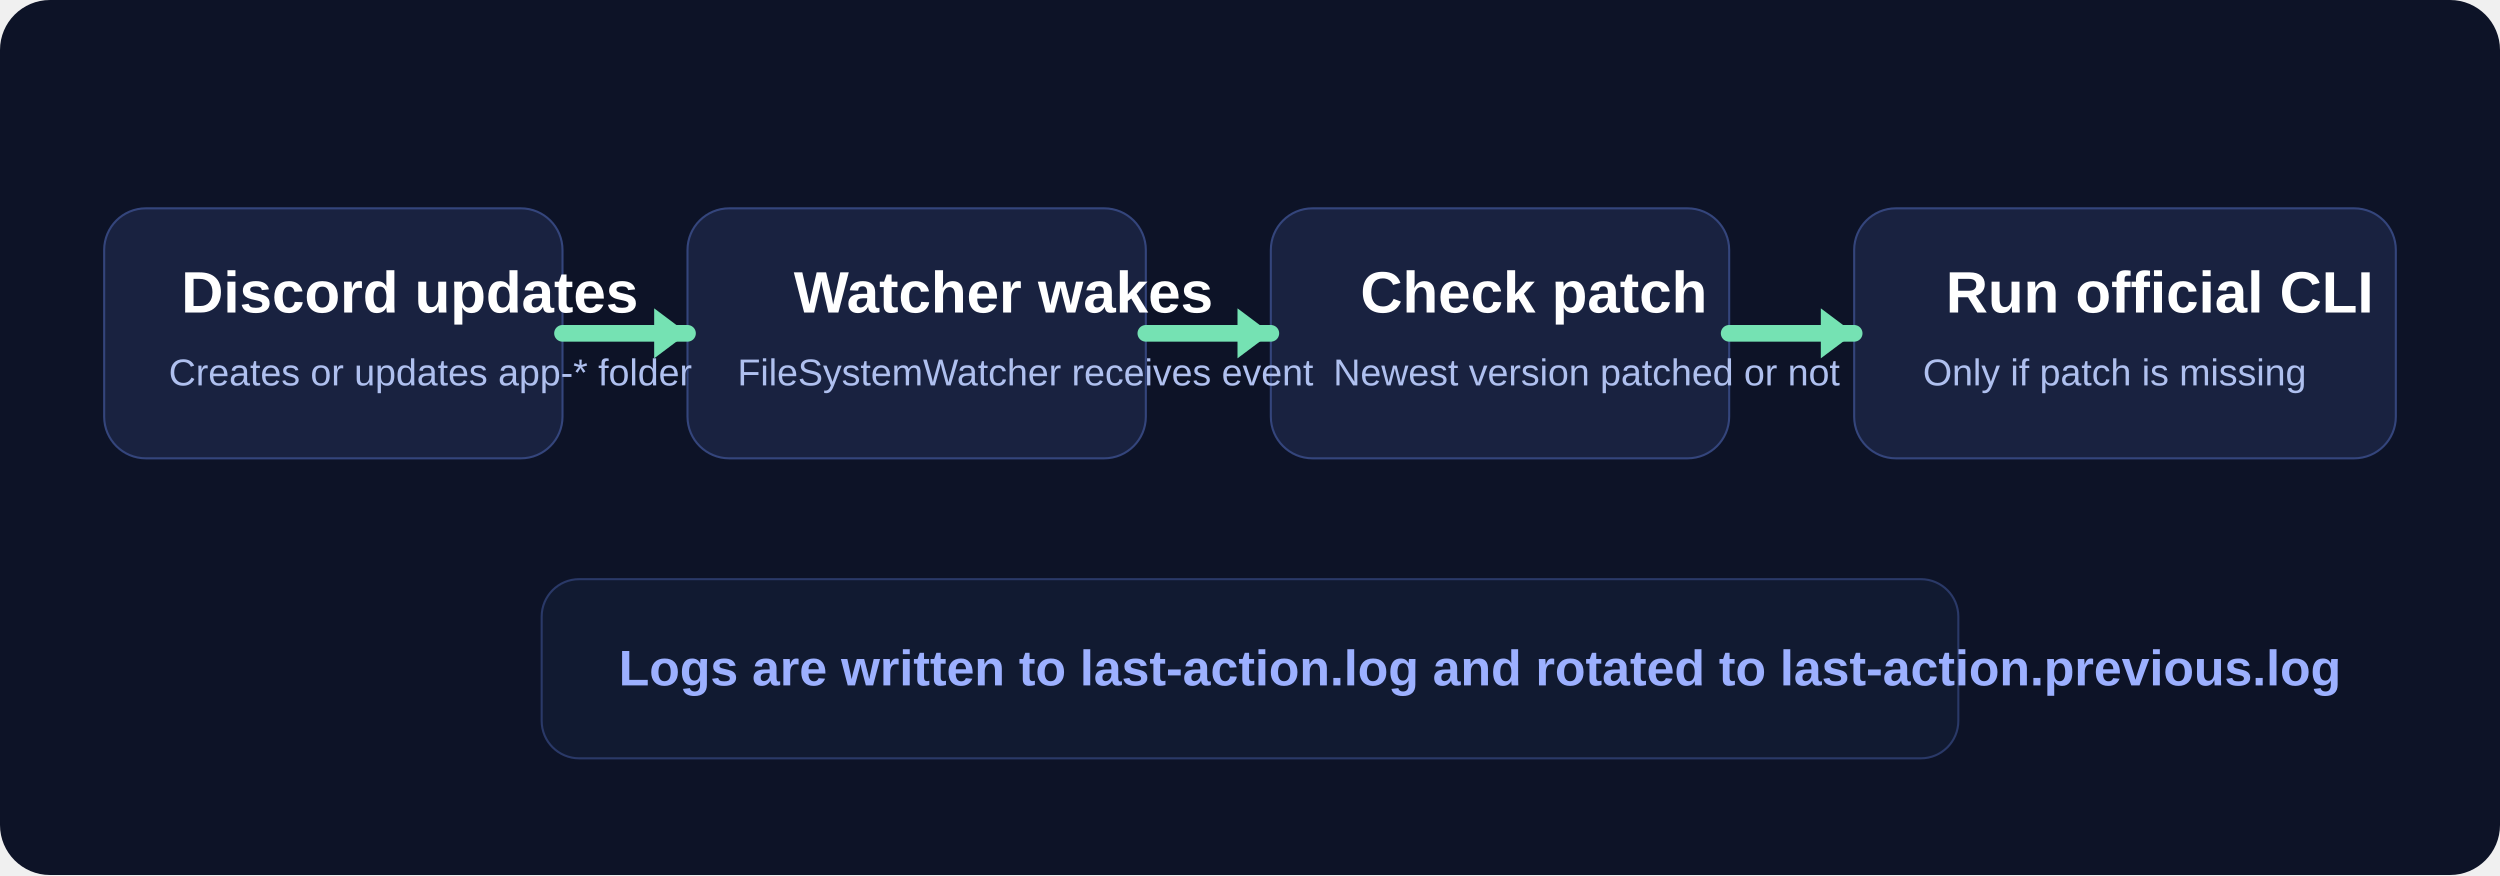
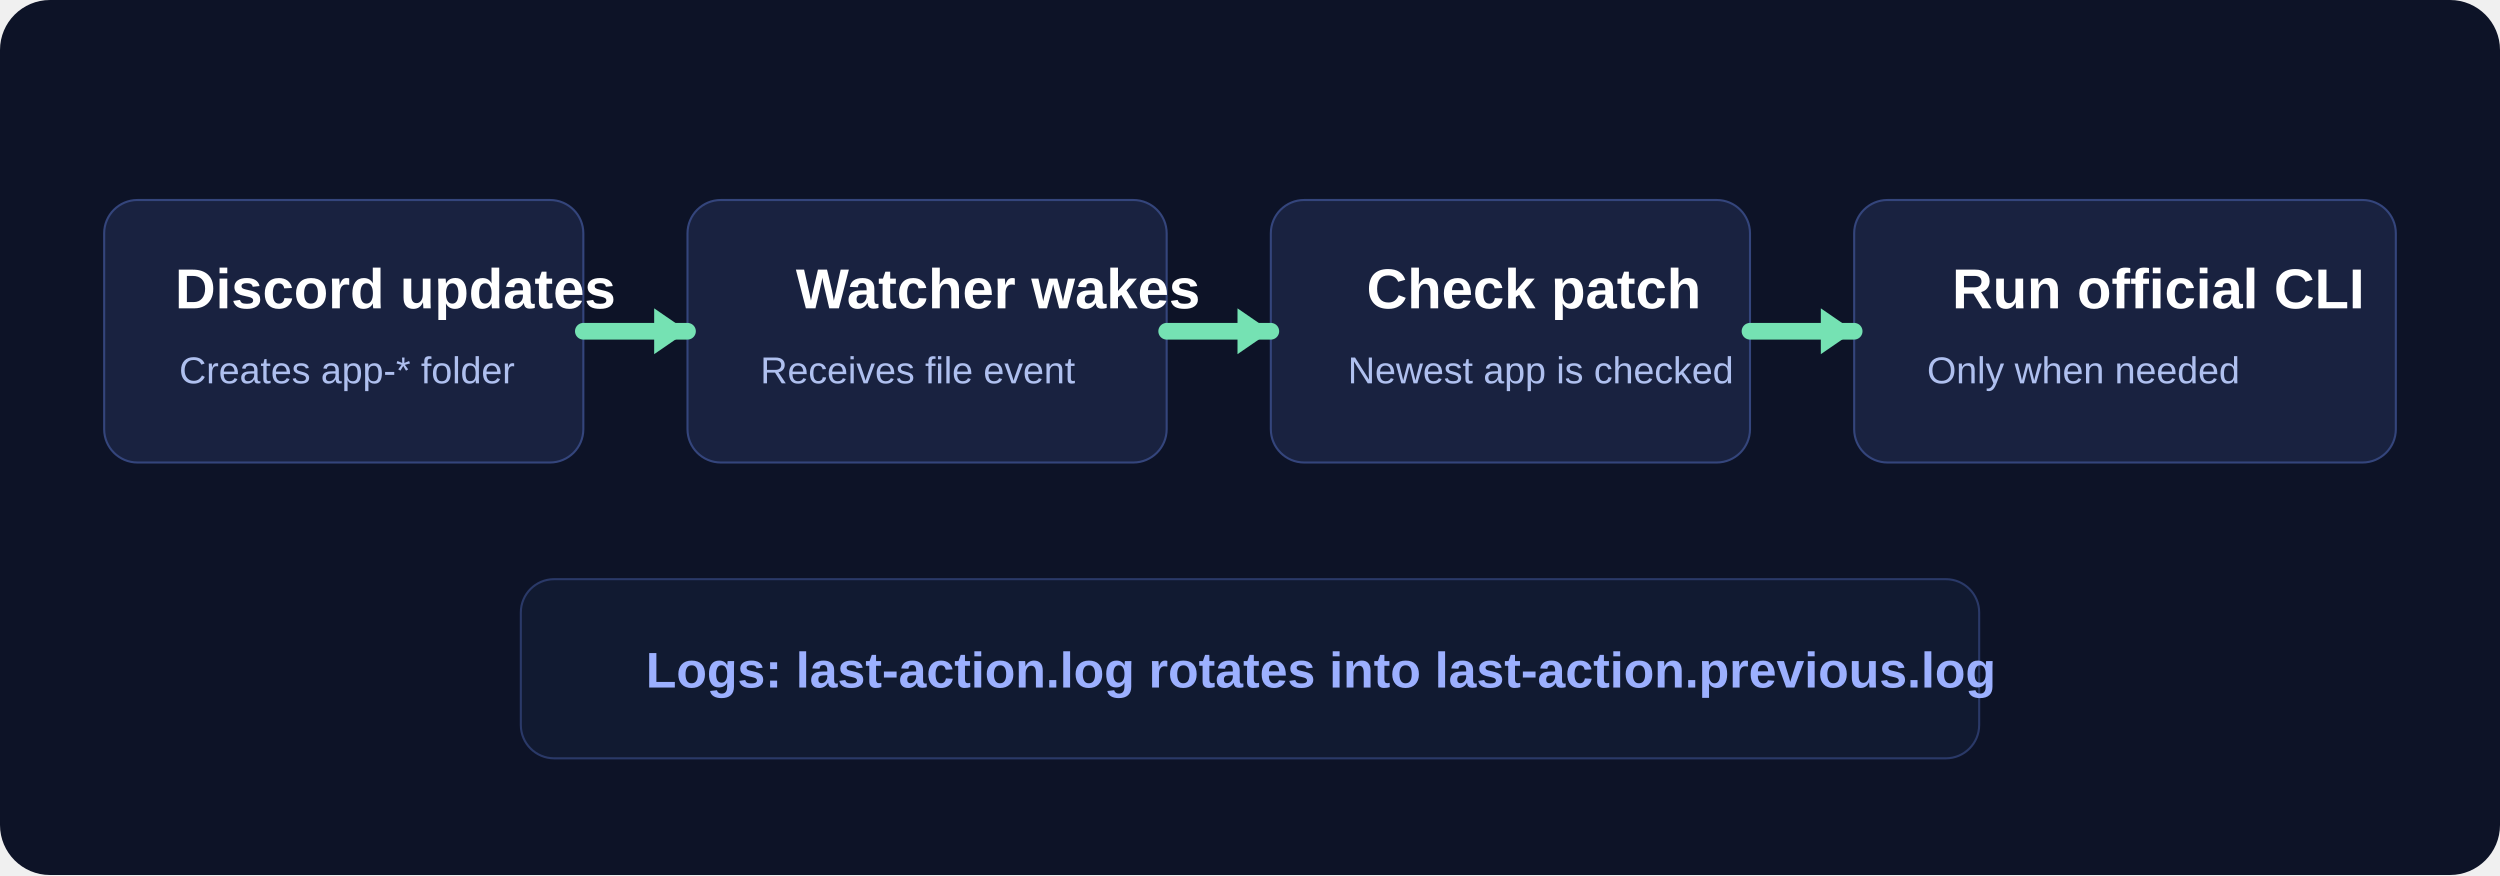
- <svg xmlns="http://www.w3.org/2000/svg" width="1200" height="420" viewBox="0 0 1200 420" fill="none">
+ <svg xmlns="http://www.w3.org/2000/svg" width="1200" height="420" viewBox="0 0 1200 420">
  <rect width="1200" height="420" rx="24" fill="#0D1327" />
-   <rect x="50" y="100" width="220" height="120" rx="20" fill="#192240" stroke="#34457C" />
-   <rect x="330" y="100" width="220" height="120" rx="20" fill="#192240" stroke="#34457C" />
-   <rect x="610" y="100" width="220" height="120" rx="20" fill="#192240" stroke="#34457C" />
-   <rect x="890" y="100" width="260" height="120" rx="20" fill="#192240" stroke="#34457C" />
-   <text x="87" y="150" fill="#FFFFFF" font-family="Segoe UI, Arial, sans-serif" font-size="28" font-weight="700">Discord updates</text>
-   <text x="81" y="185" fill="#AFC0EF" font-family="Segoe UI, Arial, sans-serif" font-size="18">Creates or updates app-* folder</text>
-   <text x="381" y="150" fill="#FFFFFF" font-family="Segoe UI, Arial, sans-serif" font-size="28" font-weight="700">Watcher wakes</text>
-   <text x="354" y="185" fill="#AFC0EF" font-family="Segoe UI, Arial, sans-serif" font-size="18">FileSystemWatcher receives event</text>
-   <text x="653" y="150" fill="#FFFFFF" font-family="Segoe UI, Arial, sans-serif" font-size="28" font-weight="700">Check patch</text>
-   <text x="640" y="185" fill="#AFC0EF" font-family="Segoe UI, Arial, sans-serif" font-size="18">Newest version patched or not</text>
-   <text x="934" y="150" fill="#FFFFFF" font-family="Segoe UI, Arial, sans-serif" font-size="28" font-weight="700">Run official CLI</text>
-   <text x="923" y="185" fill="#AFC0EF" font-family="Segoe UI, Arial, sans-serif" font-size="18">Only if patch is missing</text>
-   <path d="M270 160H330" stroke="#75E2B3" stroke-width="8" stroke-linecap="round" />
-   <path d="M550 160H610" stroke="#75E2B3" stroke-width="8" stroke-linecap="round" />
-   <path d="M830 160H890" stroke="#75E2B3" stroke-width="8" stroke-linecap="round" />
-   <path d="M330 160L314 148V172L330 160Z" fill="#75E2B3" />
-   <path d="M610 160L594 148V172L610 160Z" fill="#75E2B3" />
-   <path d="M890 160L874 148V172L890 160Z" fill="#75E2B3" />
-   <rect x="260" y="278" width="680" height="86" rx="18" fill="#111A31" stroke="#2A3968" />
-   <text x="297" y="329" fill="#9CB0FF" font-family="Segoe UI, Arial, sans-serif" font-size="24" font-weight="700">Logs are written to last-action.log and rotated to last-action.previous.log</text>
+   <rect x="50" y="96" width="230" height="126" rx="16" fill="#192240" stroke="#34457C" />
+   <rect x="330" y="96" width="230" height="126" rx="16" fill="#192240" stroke="#34457C" />
+   <rect x="610" y="96" width="230" height="126" rx="16" fill="#192240" stroke="#34457C" />
+   <rect x="890" y="96" width="260" height="126" rx="16" fill="#192240" stroke="#34457C" />
+   <text x="84" y="148" fill="#FFFFFF" font-family="Segoe UI, Arial, sans-serif" font-size="27" font-weight="700">Discord updates</text>
+   <text x="86" y="184" fill="#AFC0EF" font-family="Segoe UI, Arial, sans-serif" font-size="18">Creates app-* folder</text>
+   <text x="382" y="148" fill="#FFFFFF" font-family="Segoe UI, Arial, sans-serif" font-size="27" font-weight="700">Watcher wakes</text>
+   <text x="365" y="184" fill="#AFC0EF" font-family="Segoe UI, Arial, sans-serif" font-size="18">Receives file event</text>
+   <text x="656" y="148" fill="#FFFFFF" font-family="Segoe UI, Arial, sans-serif" font-size="27" font-weight="700">Check patch</text>
+   <text x="647" y="184" fill="#AFC0EF" font-family="Segoe UI, Arial, sans-serif" font-size="18">Newest app is checked</text>
+   <text x="937" y="148" fill="#FFFFFF" font-family="Segoe UI, Arial, sans-serif" font-size="27" font-weight="700">Run official CLI</text>
+   <text x="925" y="184" fill="#AFC0EF" font-family="Segoe UI, Arial, sans-serif" font-size="18">Only when needed</text>
+   <line x1="280" y1="159" x2="330" y2="159" stroke="#75E2B3" stroke-width="8" stroke-linecap="round" />
+   <line x1="560" y1="159" x2="610" y2="159" stroke="#75E2B3" stroke-width="8" stroke-linecap="round" />
+   <line x1="840" y1="159" x2="890" y2="159" stroke="#75E2B3" stroke-width="8" stroke-linecap="round" />
+   <polygon points="330,159 314,148 314,170" fill="#75E2B3" />
+   <polygon points="610,159 594,148 594,170" fill="#75E2B3" />
+   <polygon points="890,159 874,148 874,170" fill="#75E2B3" />
+   <rect x="250" y="278" width="700" height="86" rx="16" fill="#111A31" stroke="#2A3968" />
+   <text x="310" y="330" fill="#9CB0FF" font-family="Segoe UI, Arial, sans-serif" font-size="24" font-weight="700">Logs: last-action.log rotates into last-action.previous.log</text>
</svg>
